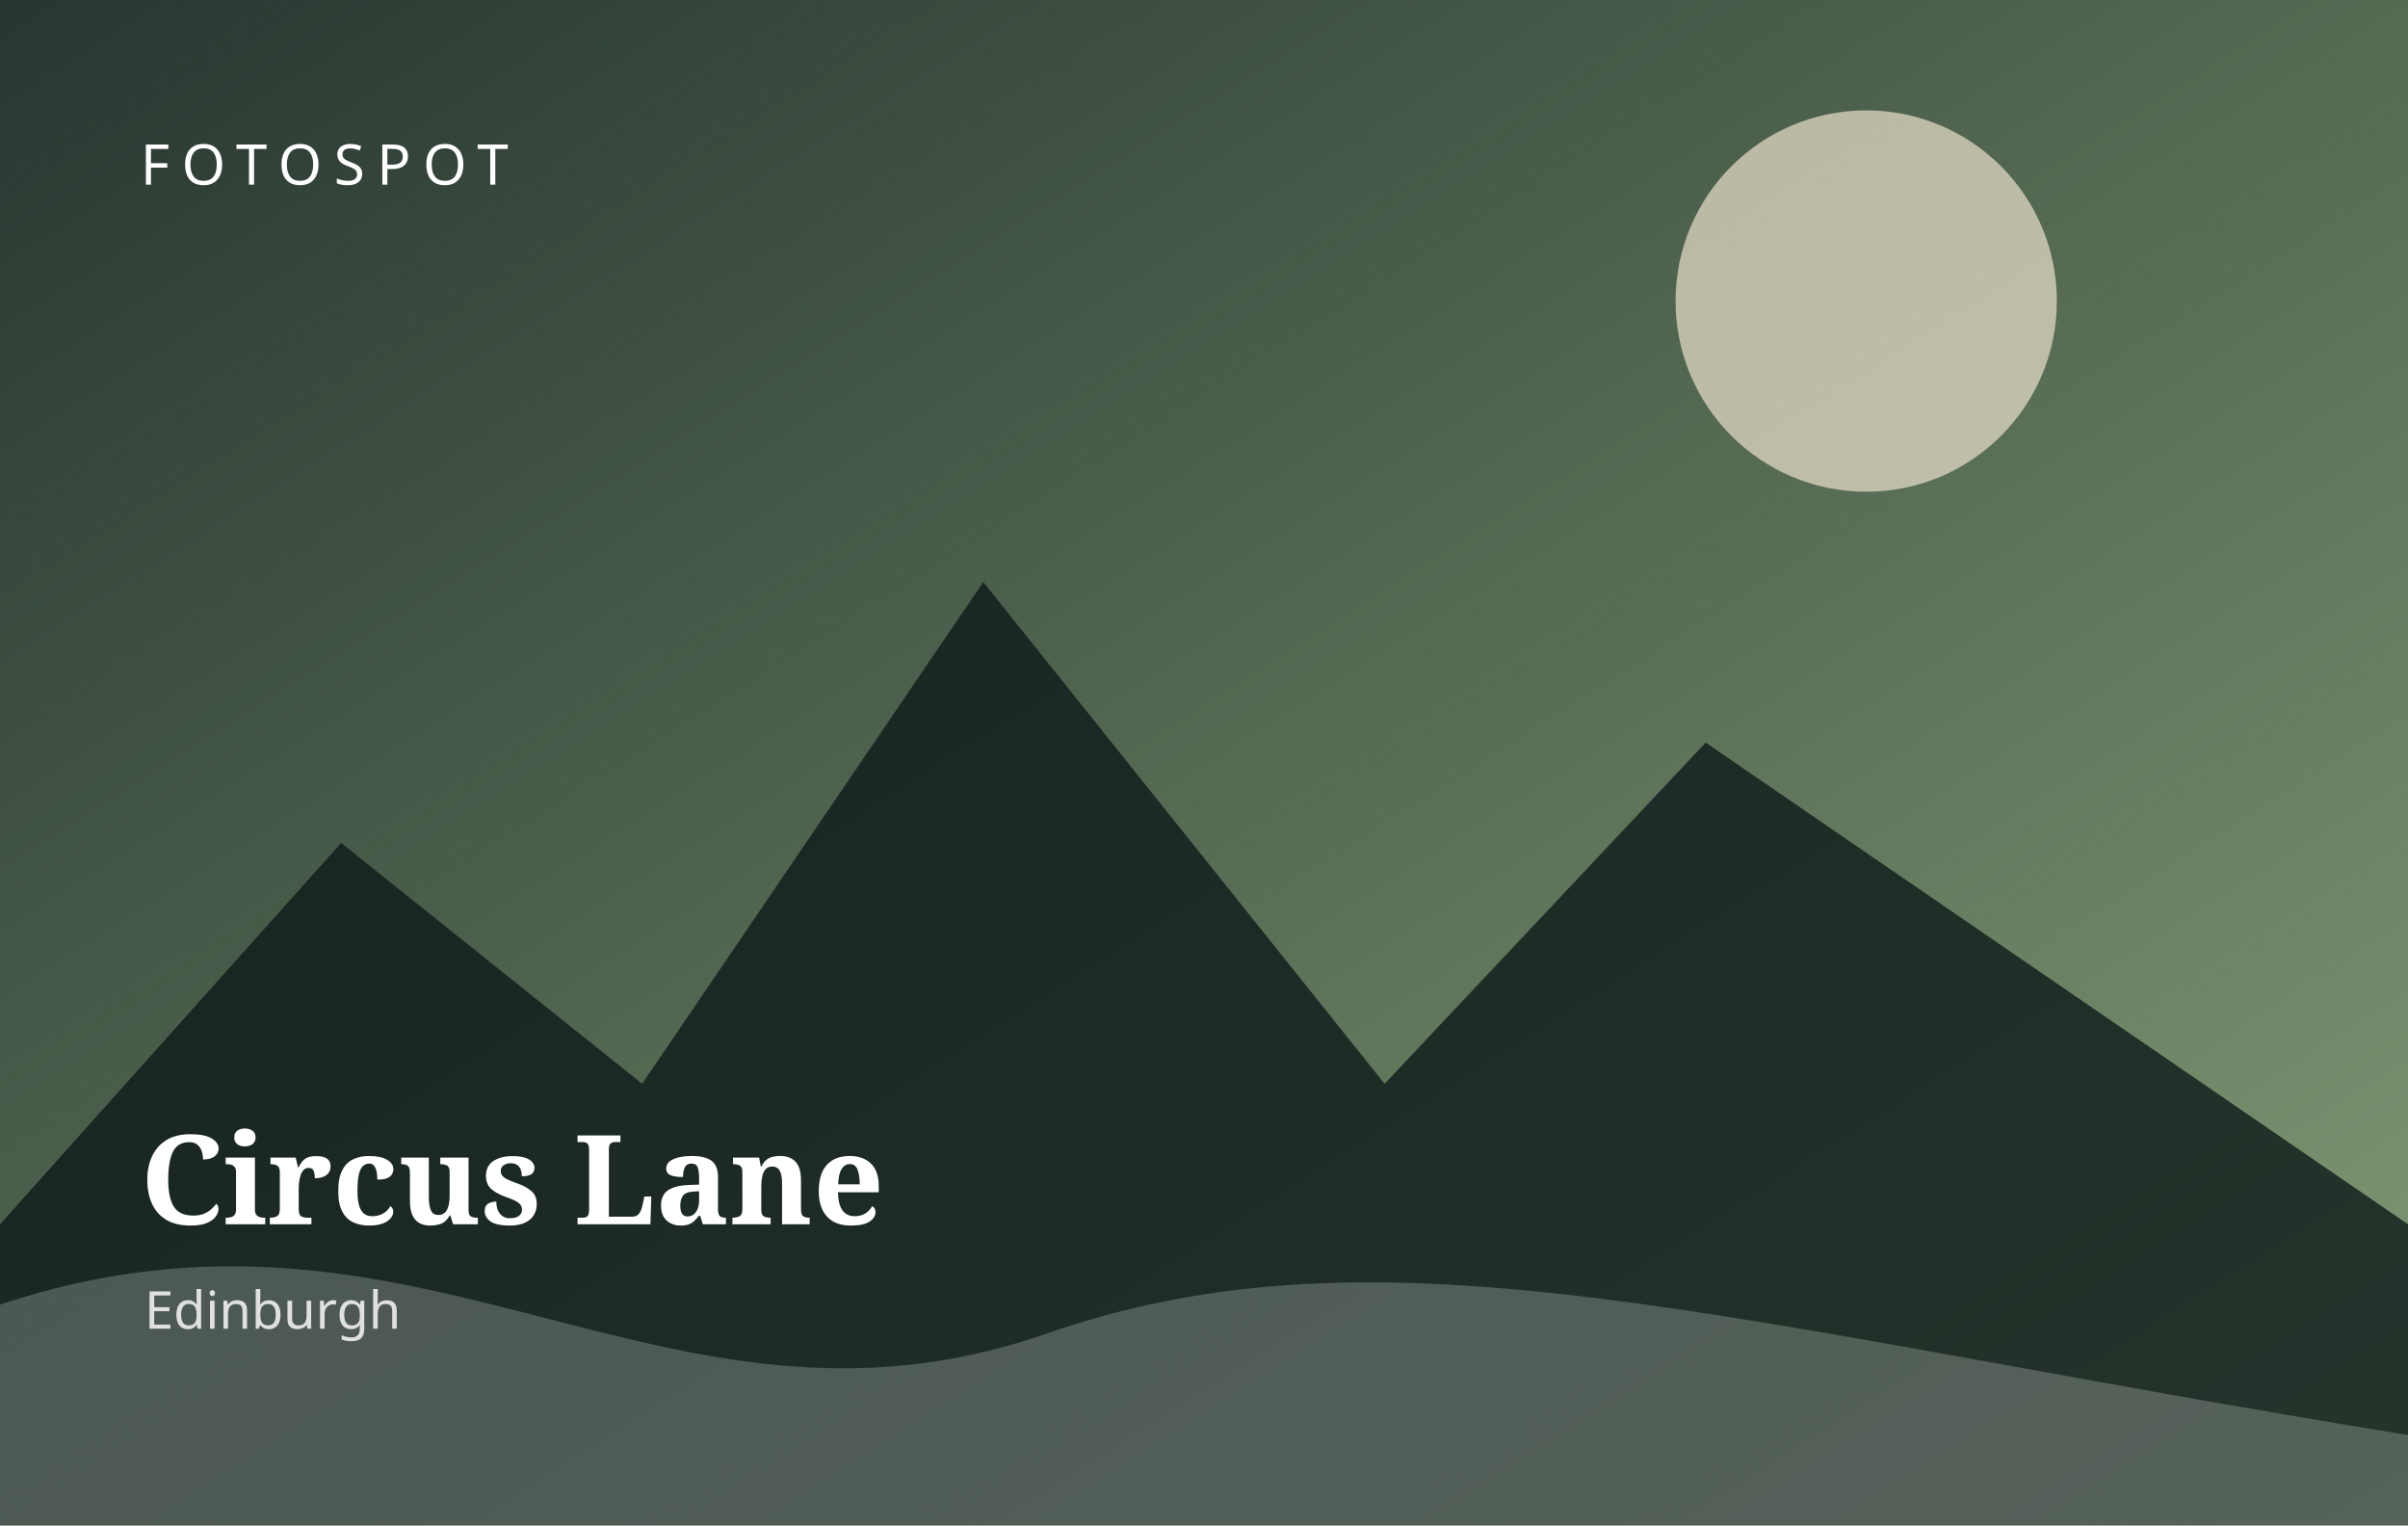
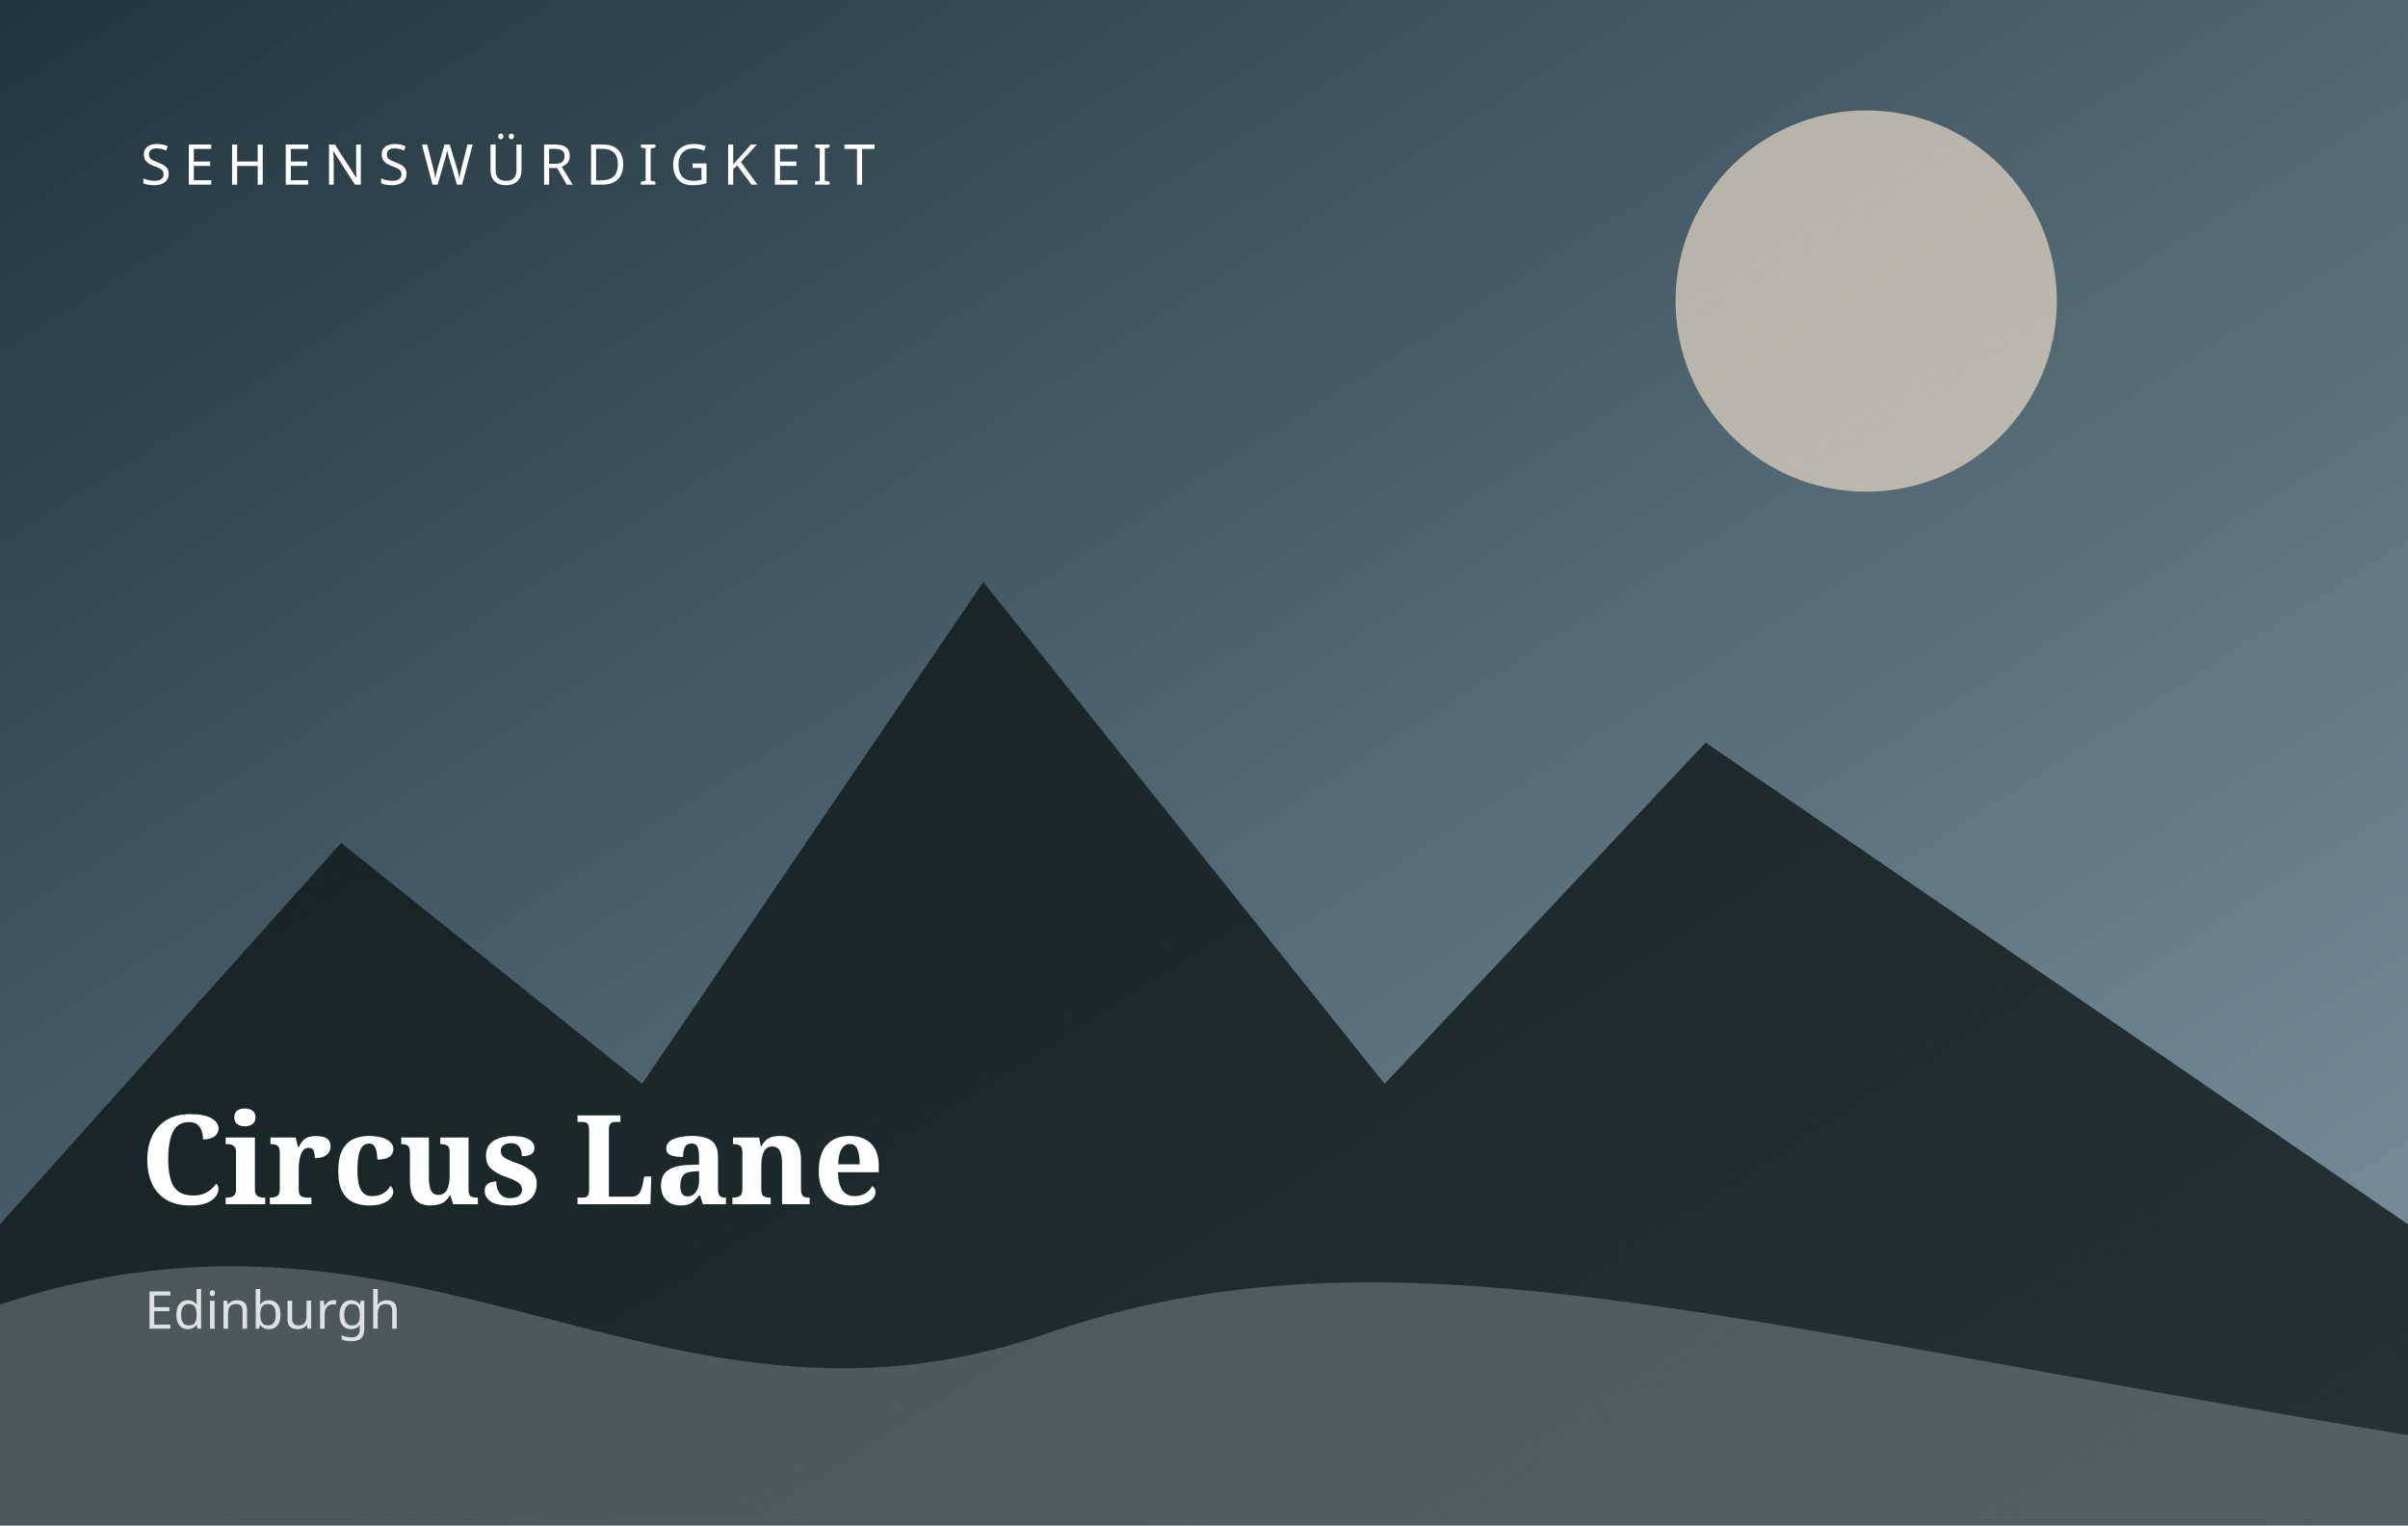
<svg xmlns="http://www.w3.org/2000/svg" viewBox="0 0 1200 760" role="img" aria-label="Circus Lane">
  <defs>
    <linearGradient id="g" x1="0" y1="0" x2="1" y2="1">
-       <stop stop-color="#26352f" />
-       <stop offset="1" stop-color="#839c76" />
+       <stop stop-color="#20343d" />
+       <stop offset="1" stop-color="#7e95a1" />
    </linearGradient>
    <filter id="n">
      <feTurbulence baseFrequency=".9" numOctaves="2" stitchTiles="stitch" />
      <feColorMatrix type="saturate" values="0" />
      <feComponentTransfer>
        <feFuncA type="table" tableValues="0 .08" />
      </feComponentTransfer>
    </filter>
  </defs>
  <rect width="1200" height="760" fill="url(#g)" />
  <rect width="1200" height="760" filter="url(#n)" opacity=".35" />
-   <circle cx="930" cy="150" r="95" fill="#e9dfca" opacity=".7" />
+   <circle cx="930" cy="150" r="95" fill="#e7d8c7" opacity=".7" />
  <path d="M0 610L170 420l150 120 170-250 200 250 160-170 350 240v150H0z" fill="#0b1717" opacity=".78" />
  <path d="M0 650c210-70 330 80 520 15 170-60 340-5 680 50v45H0z" fill="#dbe5dc" opacity=".26" />
-   <text x="70" y="92" fill="#fff" font-family="system-ui,sans-serif" font-size="28" letter-spacing="6">FOTOSPOT</text>
-   <text x="70" y="610" fill="#fff" font-family="Georgia,serif" font-size="62" font-weight="700">Circus Lane</text>
+   <text x="70" y="92" fill="#fff" font-family="system-ui,sans-serif" font-size="28" letter-spacing="6">SEHENSWÜRDIGKEIT</text>
+   <text x="70" y="600" fill="#fff" font-family="Georgia,serif" font-size="62" font-weight="700">Circus Lane</text>
  <text x="72" y="662" fill="#fff" opacity=".82" font-family="system-ui,sans-serif" font-size="26">Edinburgh</text>
</svg>
